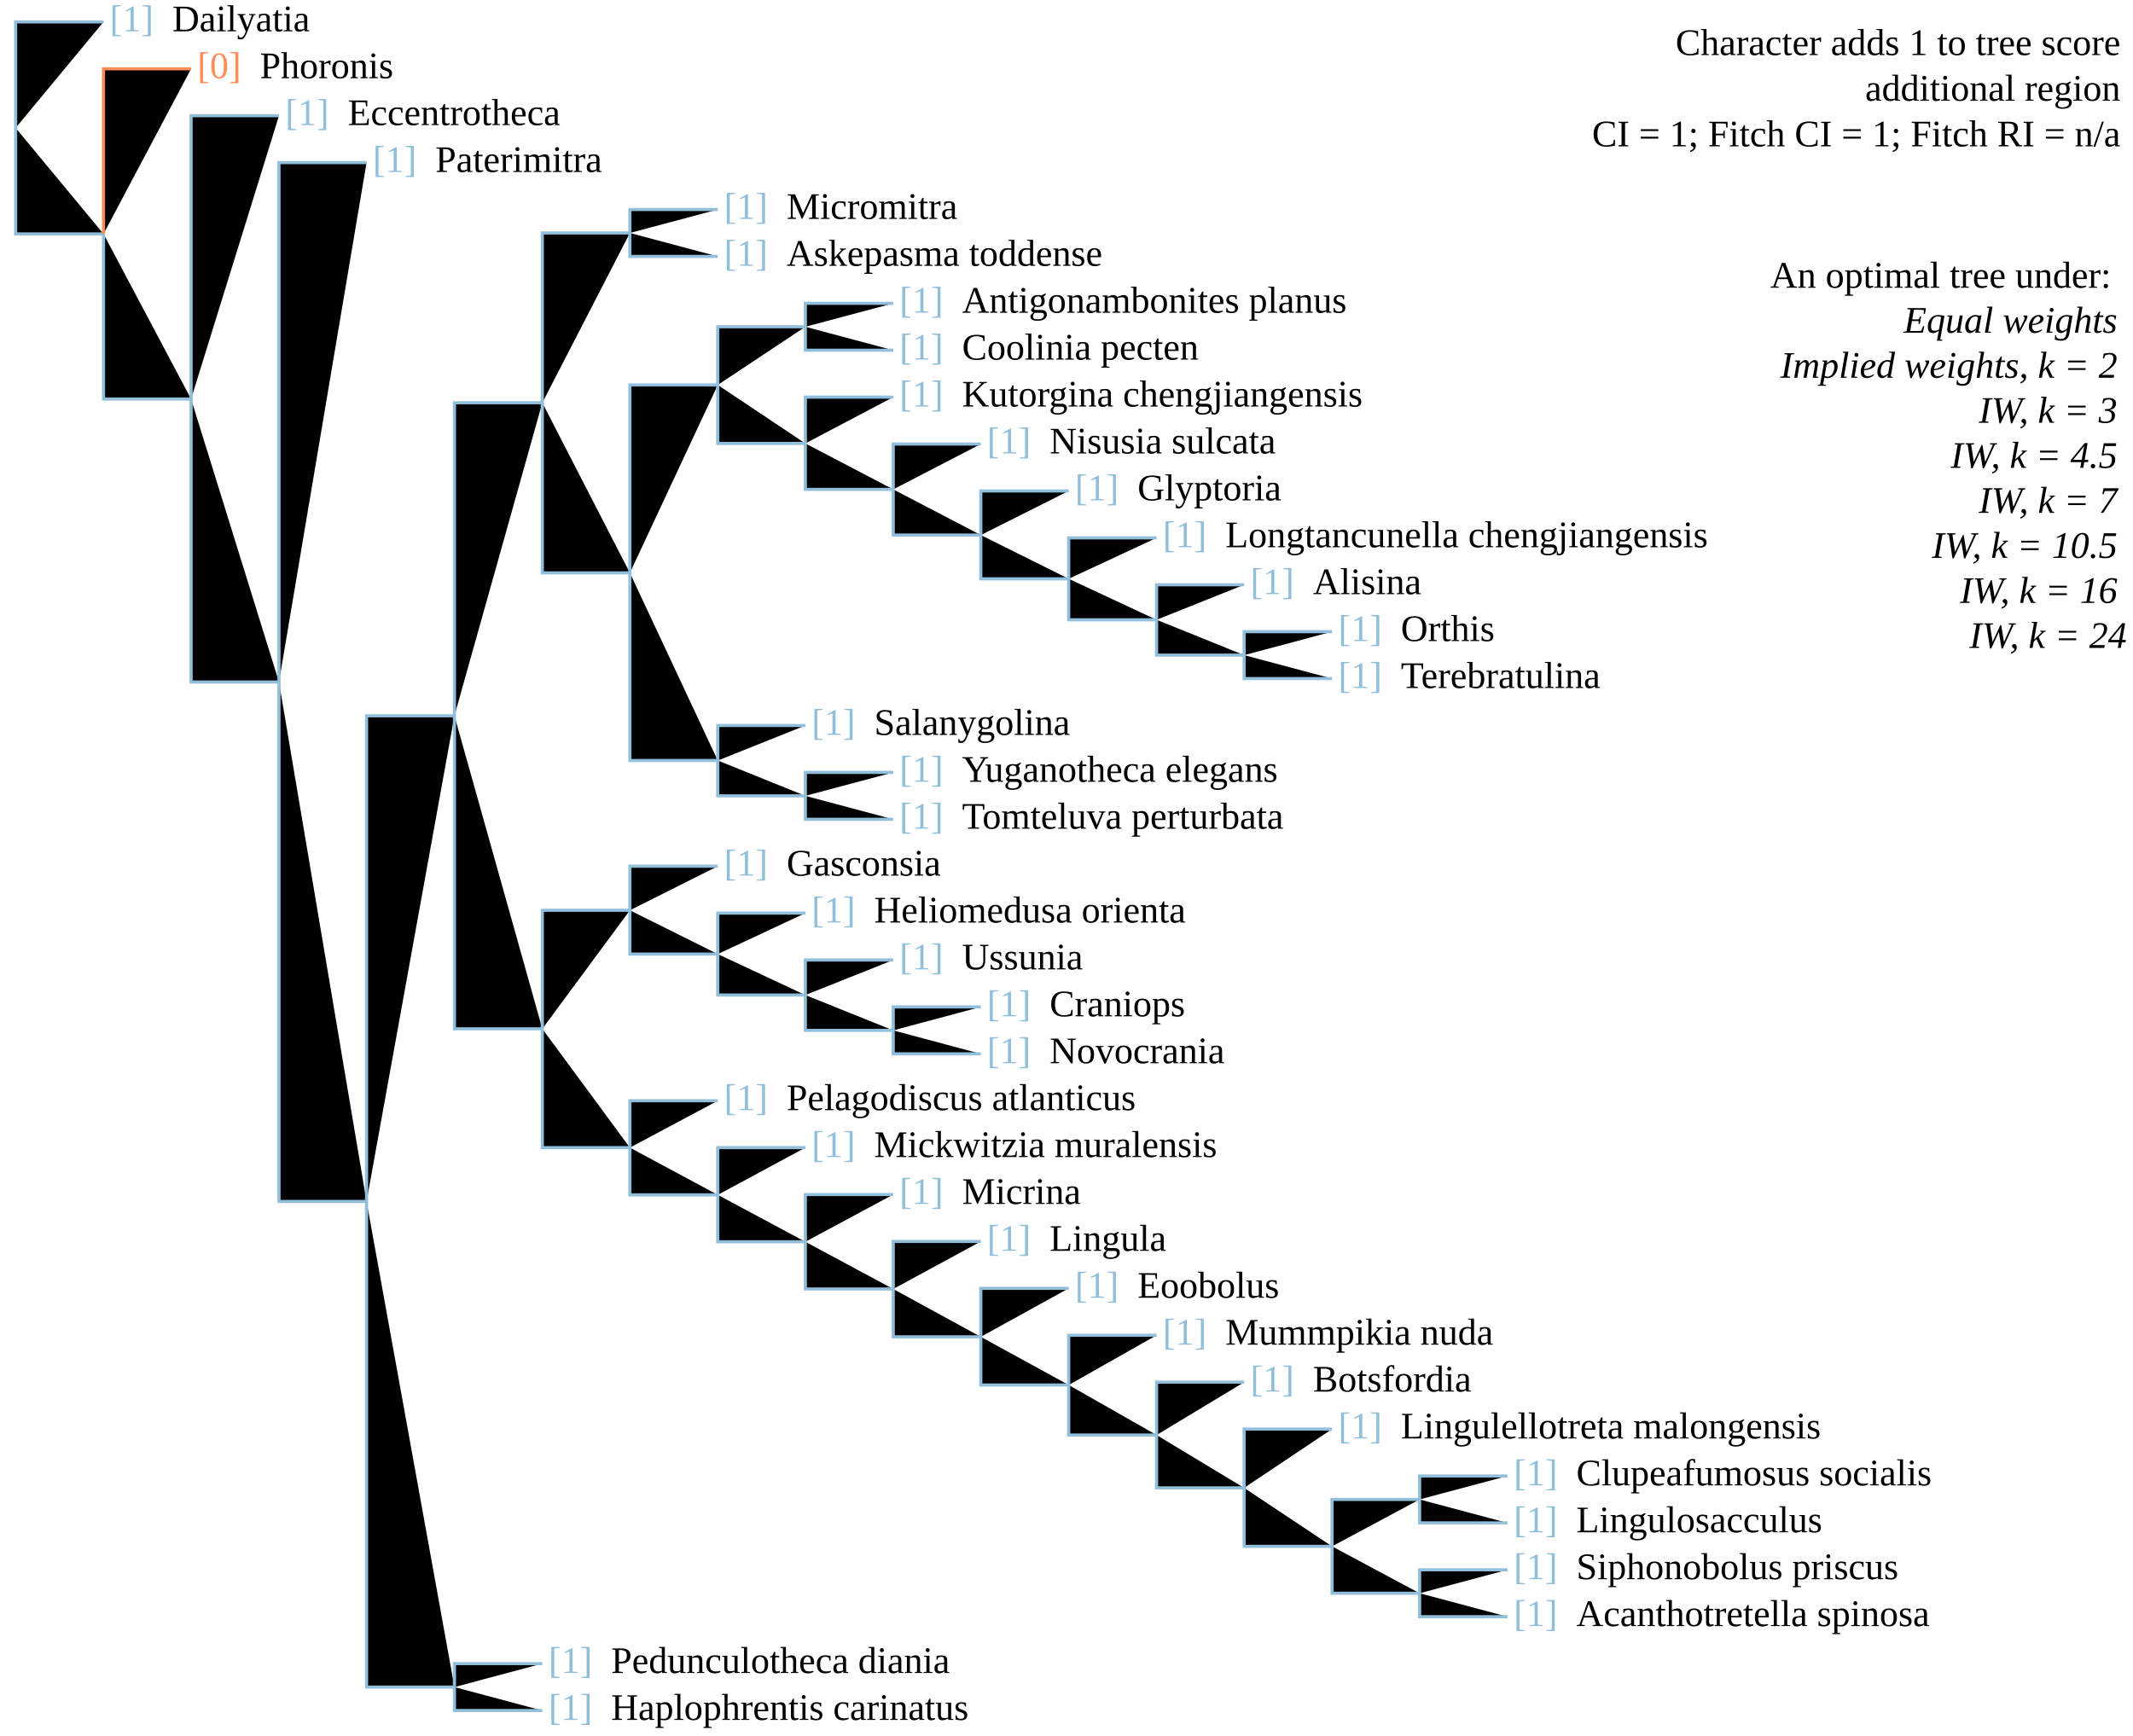
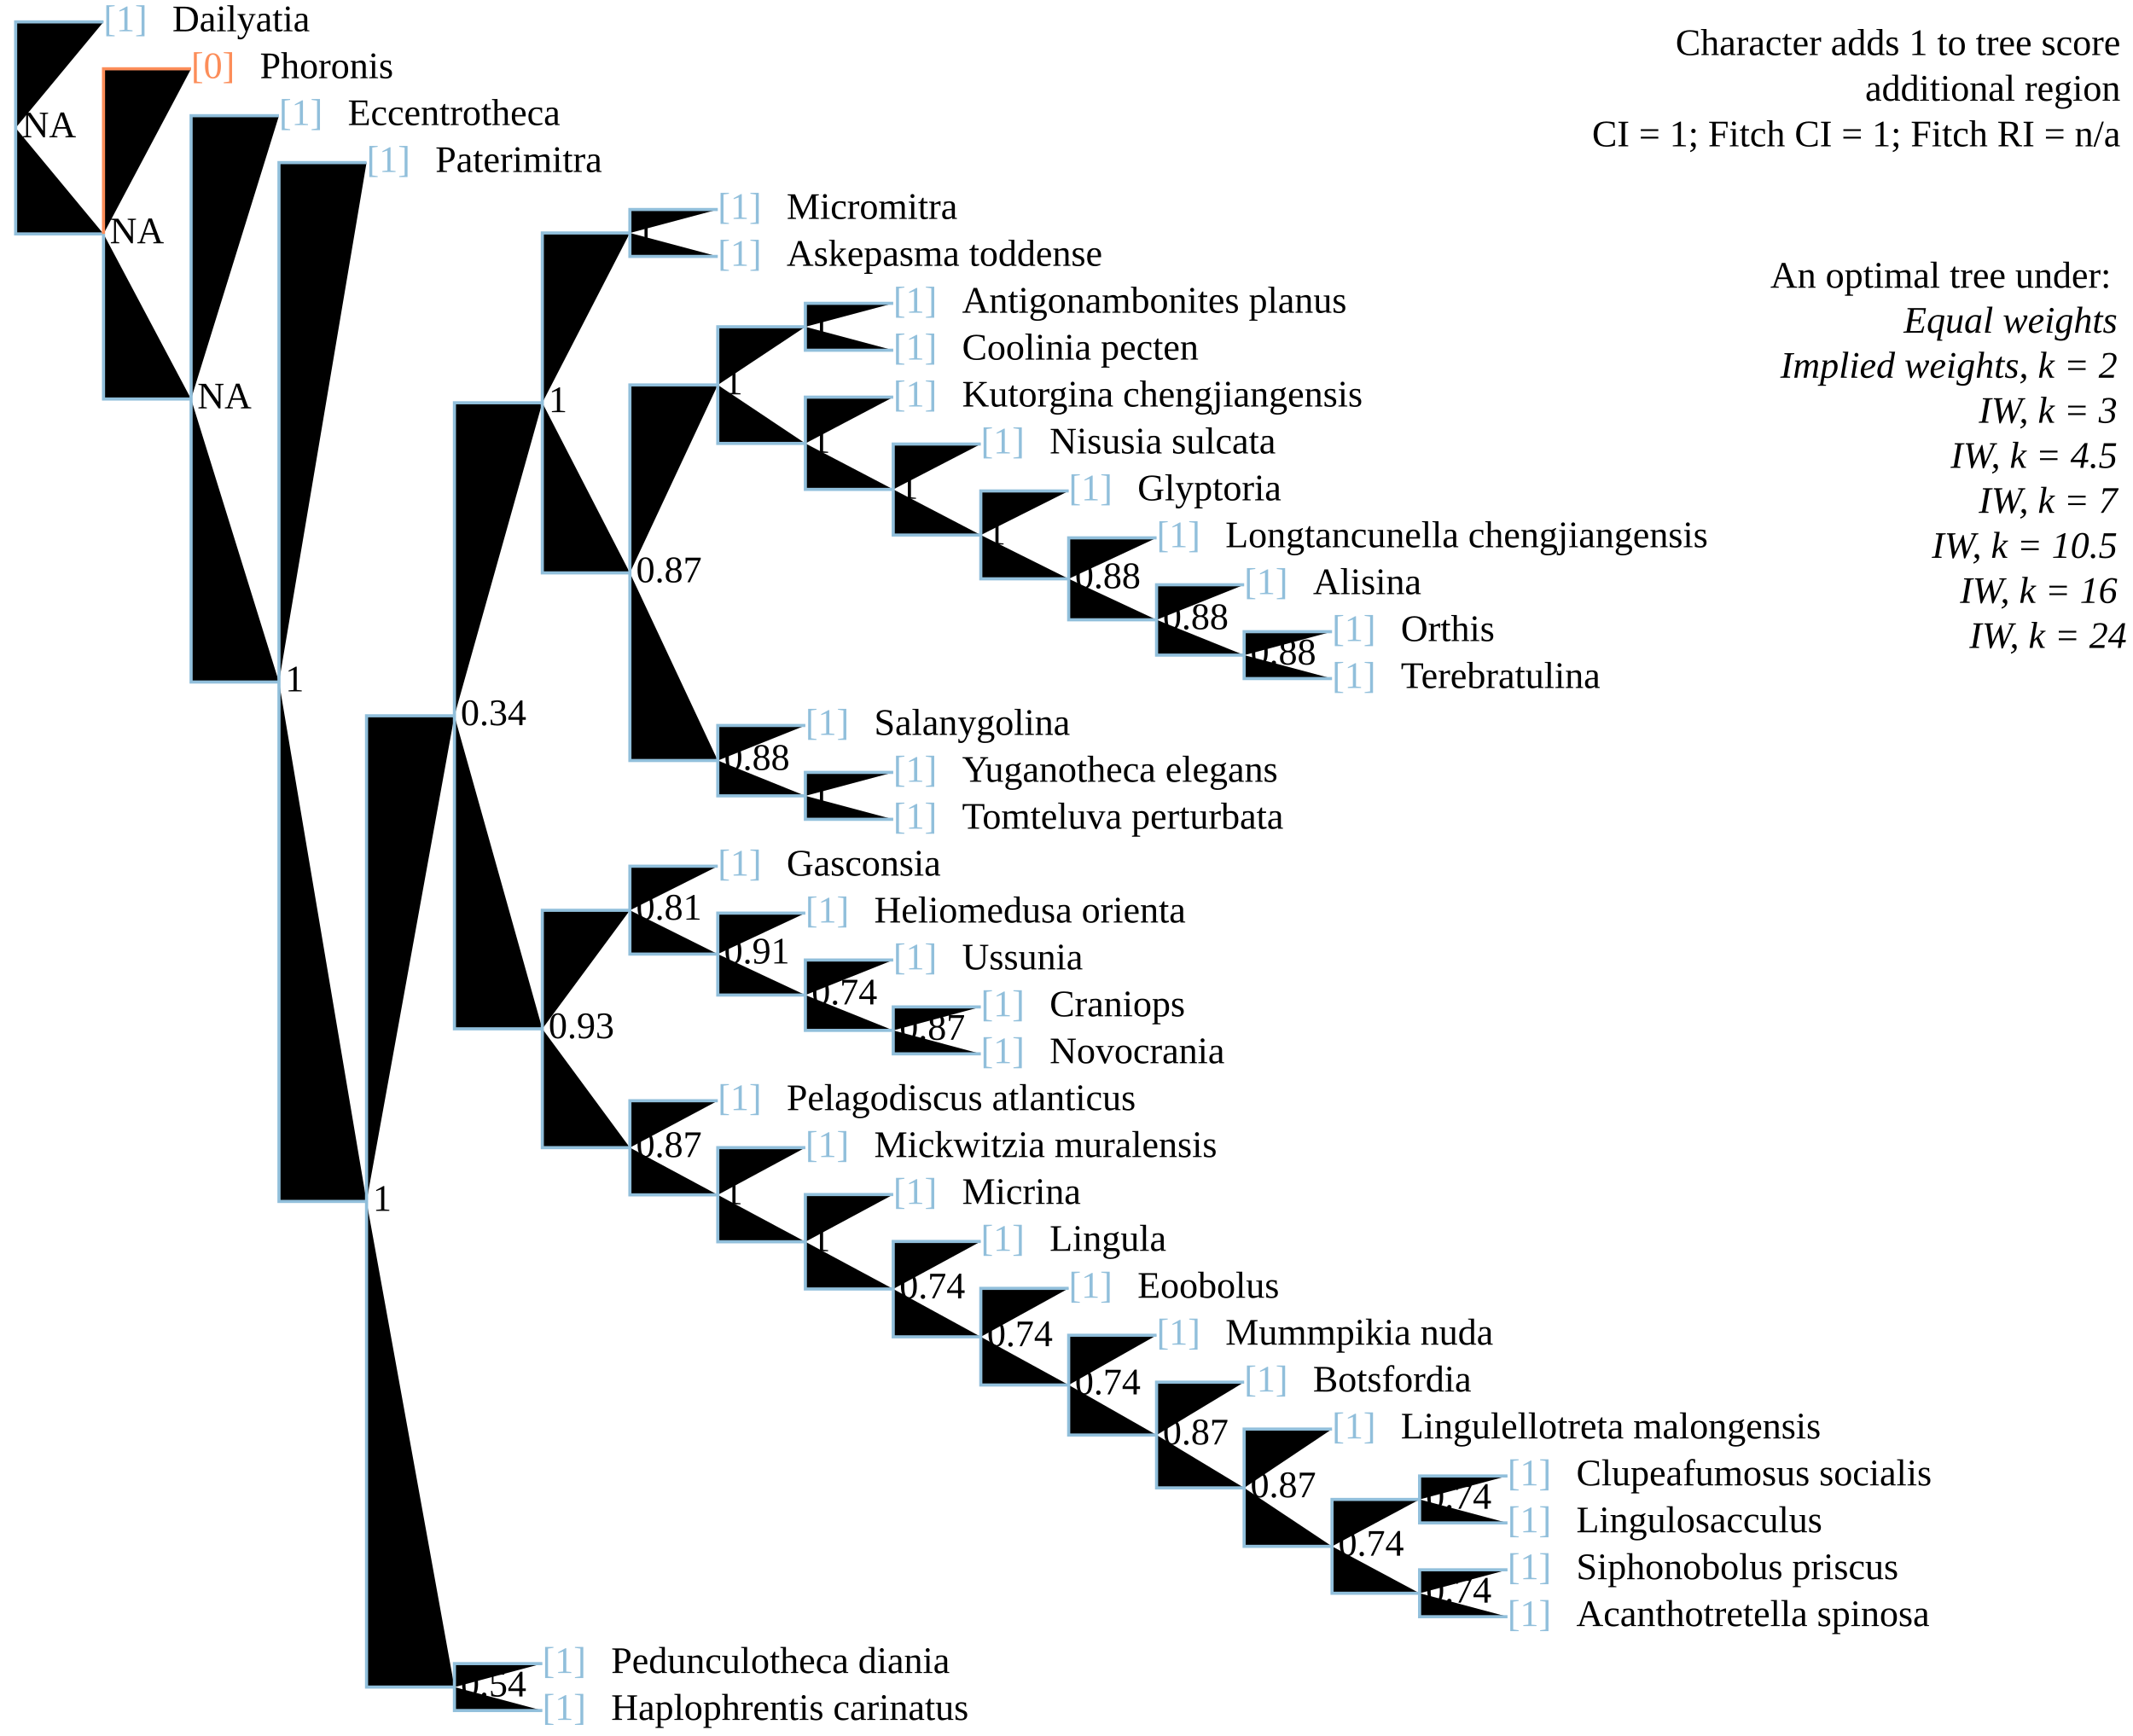
<svg xmlns="http://www.w3.org/2000/svg" version="1.1" width="682" height="555" class="tree" char="1">
  <text x="678" y="17.6" text-anchor="end" class="stepsLabel">Character adds <tspan class="score">1</tspan> to tree score</text>
  <text x="678" y="32.2" text-anchor="end" class="stepsLabel">
    <tspan class="score" /> additional region</text>
  <text x="678" y="46.8" text-anchor="end" class="stepsLabel">CI = 1; Fitch CI = 1; Fitch RI = n/a</text>
  <text x="678" y="76" text-anchor="end" class="stepsLabel">
    <tspan dy="16">An optimal tree under:</tspan>
    <tspan x="680" style="font-style:italic" class="notThisAn" dy="1.2em">Equal weights</tspan>
    <tspan x="680" style="font-style:italic" class="notThisAn" dy="1.2em">Implied weights, k = 2</tspan>
    <tspan x="680" style="font-style:italic" class="notThisAn" dy="1.2em">IW, k = 3</tspan>
    <tspan x="680" style="font-style:italic" class="notThisAn" dy="1.2em">IW, k = 4.5</tspan>
    <tspan x="680" style="font-style:italic" class="thisAn" dy="1.2em">IW, k = 7</tspan>
    <tspan x="680" style="font-style:italic" class="thisAn" dy="1.2em">IW, k = 10.5</tspan>
    <tspan x="680" style="font-style:italic" class="thisAn" dy="1.2em">IW, k = 16</tspan>
    <tspan x="680" style="font-style:italic" class="thisAn" dy="1.2em">IW, k = 24</tspan>
  </text>
-   <text x="35.1" y="10" fill="#91bfdb" class="flag">[1]</text>
+   <text x="33.1" y="10" fill="#91bfdb" class="flag">[1]</text>
  <text x="55.1" y="10" class="taxonLabel">Dailyatia</text>
-   <text x="91.2" y="40" fill="#91bfdb" class="flag">[1]</text>
+   <text x="89.2" y="40" fill="#91bfdb" class="flag">[1]</text>
  <text x="111.2" y="40" class="taxonLabel">Eccentrotheca</text>
-   <text x="63.1" y="25" fill="#fc8d59" class="flag">[0]</text>
+   <text x="61.1" y="25" fill="#fc8d59" class="flag">[0]</text>
  <text x="83.1" y="25" class="taxonLabel">Phoronis</text>
-   <text x="119.2" y="55" fill="#91bfdb" class="flag">[1]</text>
+   <text x="117.2" y="55" fill="#91bfdb" class="flag">[1]</text>
  <text x="139.2" y="55" class="taxonLabel">Paterimitra</text>
-   <text x="231.5" y="70" fill="#91bfdb" class="flag">[1]</text>
+   <text x="229.5" y="70" fill="#91bfdb" class="flag">[1]</text>
  <text x="251.5" y="70" class="taxonLabel">Micromitra</text>
-   <text x="231.5" y="85" fill="#91bfdb" class="flag">[1]</text>
+   <text x="229.5" y="85" fill="#91bfdb" class="flag">[1]</text>
  <text x="251.5" y="85" class="taxonLabel">Askepasma toddense</text>
-   <text x="259.5" y="235" fill="#91bfdb" class="flag">[1]</text>
+   <text x="257.5" y="235" fill="#91bfdb" class="flag">[1]</text>
  <text x="279.5" y="235" class="taxonLabel">Salanygolina</text>
-   <text x="287.6" y="265" fill="#91bfdb" class="flag">[1]</text>
+   <text x="285.6" y="265" fill="#91bfdb" class="flag">[1]</text>
  <text x="307.6" y="265" class="taxonLabel">Tomteluva perturbata</text>
-   <text x="287.6" y="250" fill="#91bfdb" class="flag">[1]</text>
+   <text x="285.6" y="250" fill="#91bfdb" class="flag">[1]</text>
  <text x="307.6" y="250" class="taxonLabel">Yuganotheca elegans</text>
-   <text x="287.6" y="115" fill="#91bfdb" class="flag">[1]</text>
+   <text x="285.6" y="115" fill="#91bfdb" class="flag">[1]</text>
  <text x="307.6" y="115" class="taxonLabel">Coolinia pecten</text>
-   <text x="287.6" y="100" fill="#91bfdb" class="flag">[1]</text>
+   <text x="285.6" y="100" fill="#91bfdb" class="flag">[1]</text>
  <text x="307.6" y="100" class="taxonLabel">Antigonambonites planus</text>
-   <text x="287.6" y="130" fill="#91bfdb" class="flag">[1]</text>
+   <text x="285.6" y="130" fill="#91bfdb" class="flag">[1]</text>
  <text x="307.6" y="130" class="taxonLabel">Kutorgina chengjiangensis</text>
-   <text x="315.6" y="145" fill="#91bfdb" class="flag">[1]</text>
+   <text x="313.6" y="145" fill="#91bfdb" class="flag">[1]</text>
  <text x="335.6" y="145" class="taxonLabel">Nisusia sulcata</text>
-   <text x="343.7" y="160" fill="#91bfdb" class="flag">[1]</text>
+   <text x="341.7" y="160" fill="#91bfdb" class="flag">[1]</text>
  <text x="363.7" y="160" class="taxonLabel">Glyptoria</text>
-   <text x="371.8" y="175" fill="#91bfdb" class="flag">[1]</text>
+   <text x="369.8" y="175" fill="#91bfdb" class="flag">[1]</text>
  <text x="391.8" y="175" class="taxonLabel">Longtancunella chengjiangensis</text>
-   <text x="399.8" y="190" fill="#91bfdb" class="flag">[1]</text>
+   <text x="397.8" y="190" fill="#91bfdb" class="flag">[1]</text>
  <text x="419.8" y="190" class="taxonLabel">Alisina</text>
-   <text x="427.9" y="220" fill="#91bfdb" class="flag">[1]</text>
+   <text x="425.9" y="220" fill="#91bfdb" class="flag">[1]</text>
  <text x="447.9" y="220" class="taxonLabel">Terebratulina</text>
-   <text x="427.9" y="205" fill="#91bfdb" class="flag">[1]</text>
+   <text x="425.9" y="205" fill="#91bfdb" class="flag">[1]</text>
  <text x="447.9" y="205" class="taxonLabel">Orthis</text>
-   <text x="231.5" y="280" fill="#91bfdb" class="flag">[1]</text>
+   <text x="229.5" y="280" fill="#91bfdb" class="flag">[1]</text>
  <text x="251.5" y="280" class="taxonLabel">Gasconsia</text>
-   <text x="259.5" y="295" fill="#91bfdb" class="flag">[1]</text>
+   <text x="257.5" y="295" fill="#91bfdb" class="flag">[1]</text>
  <text x="279.5" y="295" class="taxonLabel">Heliomedusa orienta</text>
-   <text x="287.6" y="310" fill="#91bfdb" class="flag">[1]</text>
+   <text x="285.6" y="310" fill="#91bfdb" class="flag">[1]</text>
  <text x="307.6" y="310" class="taxonLabel">Ussunia</text>
-   <text x="315.6" y="340" fill="#91bfdb" class="flag">[1]</text>
+   <text x="313.6" y="340" fill="#91bfdb" class="flag">[1]</text>
  <text x="335.6" y="340" class="taxonLabel">Novocrania</text>
-   <text x="315.6" y="325" fill="#91bfdb" class="flag">[1]</text>
+   <text x="313.6" y="325" fill="#91bfdb" class="flag">[1]</text>
  <text x="335.6" y="325" class="taxonLabel">Craniops</text>
-   <text x="231.5" y="355" fill="#91bfdb" class="flag">[1]</text>
+   <text x="229.5" y="355" fill="#91bfdb" class="flag">[1]</text>
  <text x="251.5" y="355" class="taxonLabel">Pelagodiscus atlanticus</text>
-   <text x="259.5" y="370" fill="#91bfdb" class="flag">[1]</text>
+   <text x="257.5" y="370" fill="#91bfdb" class="flag">[1]</text>
  <text x="279.5" y="370" class="taxonLabel">Mickwitzia muralensis</text>
-   <text x="287.6" y="385" fill="#91bfdb" class="flag">[1]</text>
+   <text x="285.6" y="385" fill="#91bfdb" class="flag">[1]</text>
  <text x="307.6" y="385" class="taxonLabel">Micrina</text>
-   <text x="315.6" y="400" fill="#91bfdb" class="flag">[1]</text>
+   <text x="313.6" y="400" fill="#91bfdb" class="flag">[1]</text>
  <text x="335.6" y="400" class="taxonLabel">Lingula</text>
-   <text x="343.7" y="415" fill="#91bfdb" class="flag">[1]</text>
+   <text x="341.7" y="415" fill="#91bfdb" class="flag">[1]</text>
  <text x="363.7" y="415" class="taxonLabel">Eoobolus</text>
-   <text x="371.8" y="430" fill="#91bfdb" class="flag">[1]</text>
+   <text x="369.8" y="430" fill="#91bfdb" class="flag">[1]</text>
  <text x="391.8" y="430" class="taxonLabel">Mummpikia nuda</text>
-   <text x="399.8" y="445" fill="#91bfdb" class="flag">[1]</text>
+   <text x="397.8" y="445" fill="#91bfdb" class="flag">[1]</text>
  <text x="419.8" y="445" class="taxonLabel">Botsfordia</text>
-   <text x="427.9" y="460" fill="#91bfdb" class="flag">[1]</text>
+   <text x="425.9" y="460" fill="#91bfdb" class="flag">[1]</text>
  <text x="447.9" y="460" class="taxonLabel">Lingulellotreta malongensis</text>
-   <text x="484" y="475" fill="#91bfdb" class="flag">[1]</text>
+   <text x="482" y="475" fill="#91bfdb" class="flag">[1]</text>
  <text x="504" y="475" class="taxonLabel">Clupeafumosus socialis</text>
-   <text x="484" y="490" fill="#91bfdb" class="flag">[1]</text>
+   <text x="482" y="490" fill="#91bfdb" class="flag">[1]</text>
  <text x="504" y="490" class="taxonLabel">Lingulosacculus</text>
-   <text x="484" y="505" fill="#91bfdb" class="flag">[1]</text>
+   <text x="482" y="505" fill="#91bfdb" class="flag">[1]</text>
  <text x="504" y="505" class="taxonLabel">Siphonobolus priscus</text>
-   <text x="484" y="520" fill="#91bfdb" class="flag">[1]</text>
+   <text x="482" y="520" fill="#91bfdb" class="flag">[1]</text>
  <text x="504" y="520" class="taxonLabel">Acanthotretella spinosa</text>
-   <text x="175.4" y="550" fill="#91bfdb" class="flag">[1]</text>
+   <text x="173.4" y="550" fill="#91bfdb" class="flag">[1]</text>
  <text x="195.4" y="550" class="taxonLabel">Haplophrentis carinatus</text>
-   <text x="175.4" y="535" fill="#91bfdb" class="flag">[1]</text>
+   <text x="173.4" y="535" fill="#91bfdb" class="flag">[1]</text>
  <text x="195.4" y="535" class="taxonLabel">Pedunculotheca diania</text>
  <path d="M5,40.9V7H33.1M5,40.9V74.8H33.1M33.1,74.8V127.6H61.1M61.1,127.6V37H89.2M61.1,127.6V218.1H89.2M89.2,218.1V52H117.2M89.2,218.1V384.2H117.2M117.2,384.2V228.9H145.3M145.3,228.9V128.8H173.4M173.4,128.8V74.5H201.4M201.4,74.5V67H229.5M201.4,74.5V82H229.5M173.4,128.8V183.2H201.4M201.4,183.2V123.1H229.5M229.5,123.1V104.5H257.5M257.5,104.5V97H285.6M257.5,104.5V112H285.6M229.5,123.1V141.8H257.5M257.5,141.8V127H285.6M257.5,141.8V156.5H285.6M285.6,156.5V142H313.6M285.6,156.5V171.1H313.6M313.6,171.1V157H341.7M313.6,171.1V185.1H341.7M341.7,185.1V172H369.8M341.7,185.1V198.2H369.8M369.8,198.2V187H397.8M369.8,198.2V209.5H397.8M397.8,209.5V202H425.9M397.8,209.5V217H425.9M201.4,183.2V243.2H229.5M229.5,243.2V232H257.5M229.5,243.2V254.5H257.5M257.5,254.5V247H285.6M257.5,254.5V262H285.6M145.3,228.9V329H173.4M173.4,329V291.1H201.4M201.4,291.1V277H229.5M201.4,291.1V305.1H229.5M229.5,305.1V292H257.5M229.5,305.1V318.2H257.5M257.5,318.2V307H285.6M257.5,318.2V329.5H285.6M285.6,329.5V322H313.6M285.6,329.5V337H313.6M173.4,329V367H201.4M201.4,367V352H229.5M201.4,367V382.1H229.5M229.5,382.1V367H257.5M229.5,382.1V397.1H257.5M257.5,397.1V382H285.6M257.5,397.1V412.2H285.6M285.6,412.2V397H313.6M285.6,412.2V427.5H313.6M313.6,427.5V412H341.7M313.6,427.5V442.9H341.7M341.7,442.9V427H369.8M341.7,442.9V458.9H369.8M369.8,458.9V442H397.8M369.8,458.9V475.8H397.8M397.8,475.8V457H425.9M397.8,475.8V494.5H425.9M425.9,494.5V479.5H453.9M453.9,479.5V472H482M453.9,479.5V487H482M425.9,494.5V509.5H453.9M453.9,509.5V502H482M453.9,509.5V517H482M117.2,384.2V539.5H145.3M145.3,539.5V532H173.4M145.3,539.5V547H173.4" stroke="#91bfdb" />
  <path d="M33.1,74.8V22H61.1" stroke="#fc8d59" />
+   <text x="7" y="43.9" class="node">NA</text>
+   <text x="35.1" y="77.8" class="node">NA</text>
+   <text x="63.1" y="130.6" class="node">NA</text>
+   <text x="91.2" y="221.1" class="node">1</text>
+   <text x="119.2" y="387.2" class="node">1</text>
+   <text x="147.3" y="231.9" class="node">0.34</text>
+   <text x="175.4" y="131.8" class="node">1</text>
+   <text x="203.4" y="77.5" class="node">1</text>
+   <text x="203.4" y="186.2" class="node">0.87</text>
+   <text x="231.5" y="126.1" class="node">1</text>
+   <text x="259.5" y="107.5" class="node">1</text>
+   <text x="259.5" y="144.8" class="node">1</text>
+   <text x="287.6" y="159.5" class="node">1</text>
+   <text x="315.6" y="174.1" class="node">1</text>
+   <text x="343.7" y="188.1" class="node">0.88</text>
+   <text x="371.8" y="201.2" class="node">0.88</text>
+   <text x="399.8" y="212.5" class="node">0.88</text>
+   <text x="231.5" y="246.2" class="node">0.88</text>
+   <text x="259.5" y="257.5" class="node">1</text>
+   <text x="175.4" y="332" class="node">0.93</text>
+   <text x="203.4" y="294.1" class="node">0.81</text>
+   <text x="231.5" y="308.1" class="node">0.91</text>
+   <text x="259.5" y="321.2" class="node">0.74</text>
+   <text x="287.6" y="332.5" class="node">0.87</text>
+   <text x="203.4" y="370" class="node">0.87</text>
+   <text x="231.5" y="385.1" class="node">1</text>
+   <text x="259.5" y="400.1" class="node">1</text>
+   <text x="287.6" y="415.2" class="node">0.74</text>
+   <text x="315.6" y="430.5" class="node">0.74</text>
+   <text x="343.7" y="445.9" class="node">0.74</text>
+   <text x="371.8" y="461.9" class="node">0.87</text>
+   <text x="399.8" y="478.8" class="node">0.87</text>
+   <text x="427.9" y="497.5" class="node">0.74</text>
+   <text x="455.9" y="482.5" class="node">0.74</text>
+   <text x="455.9" y="512.5" class="node">0.74</text>
+   <text x="147.3" y="542.5" class="node">0.54</text>
</svg>
